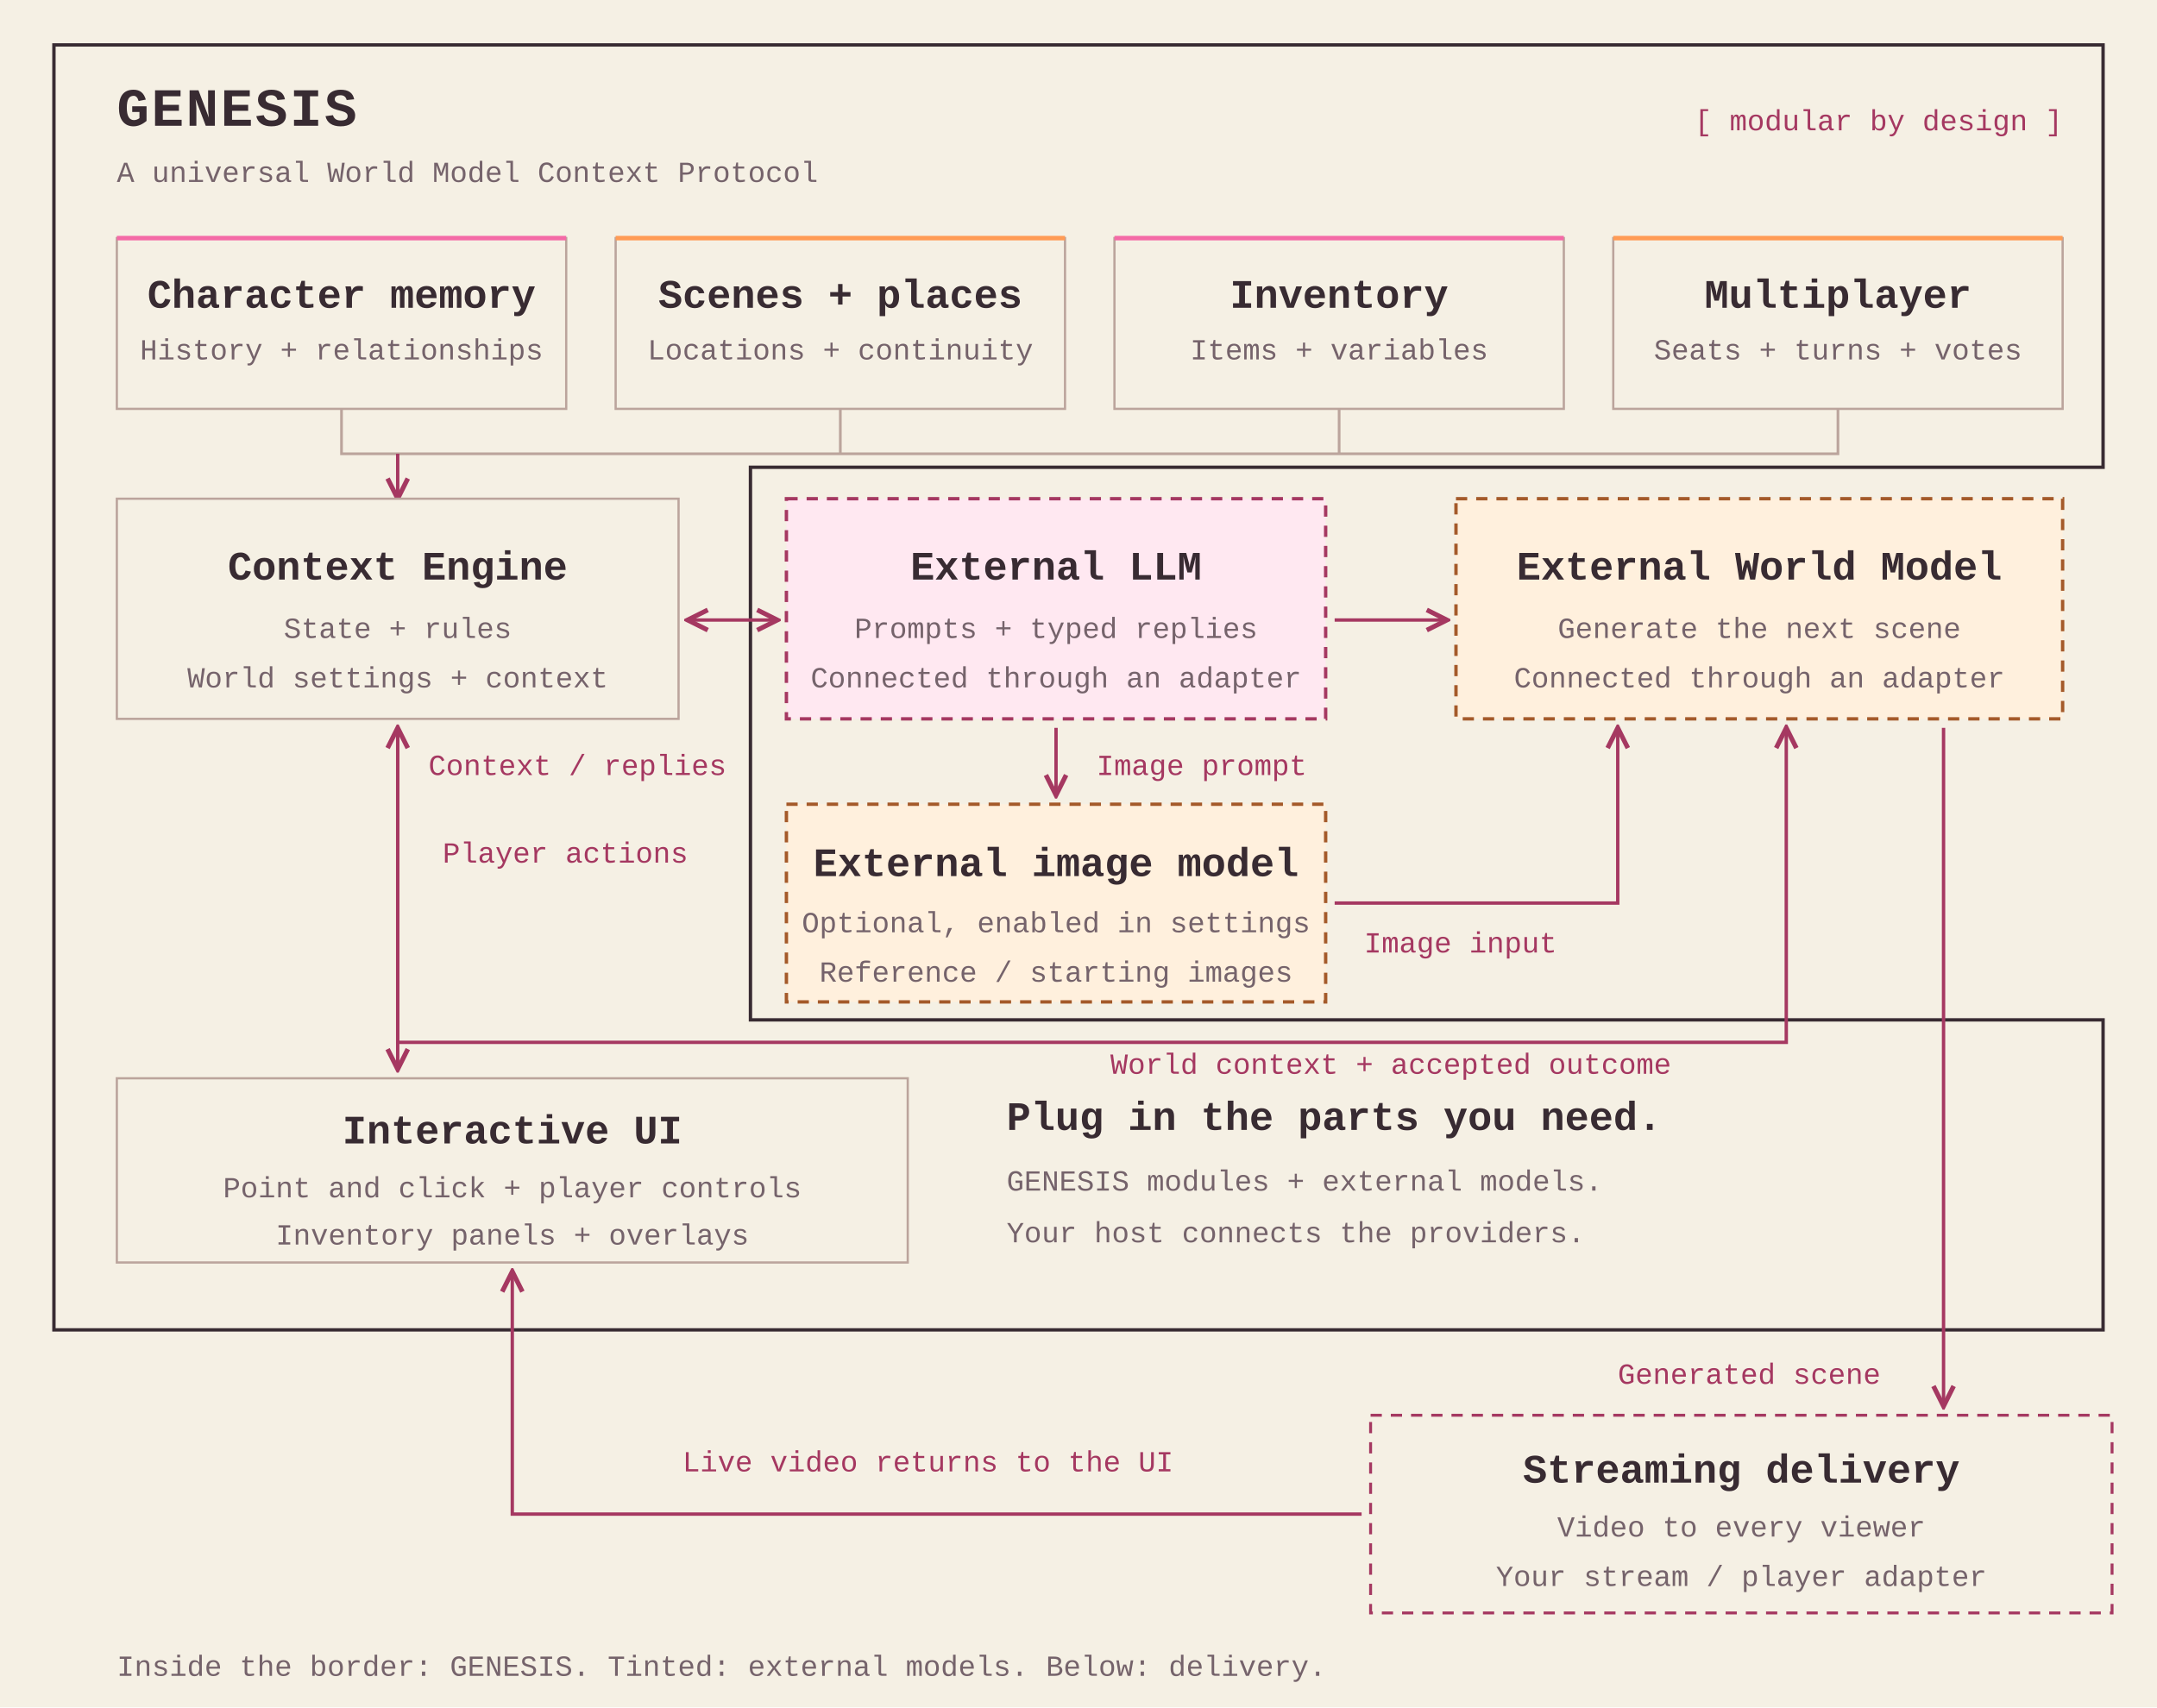
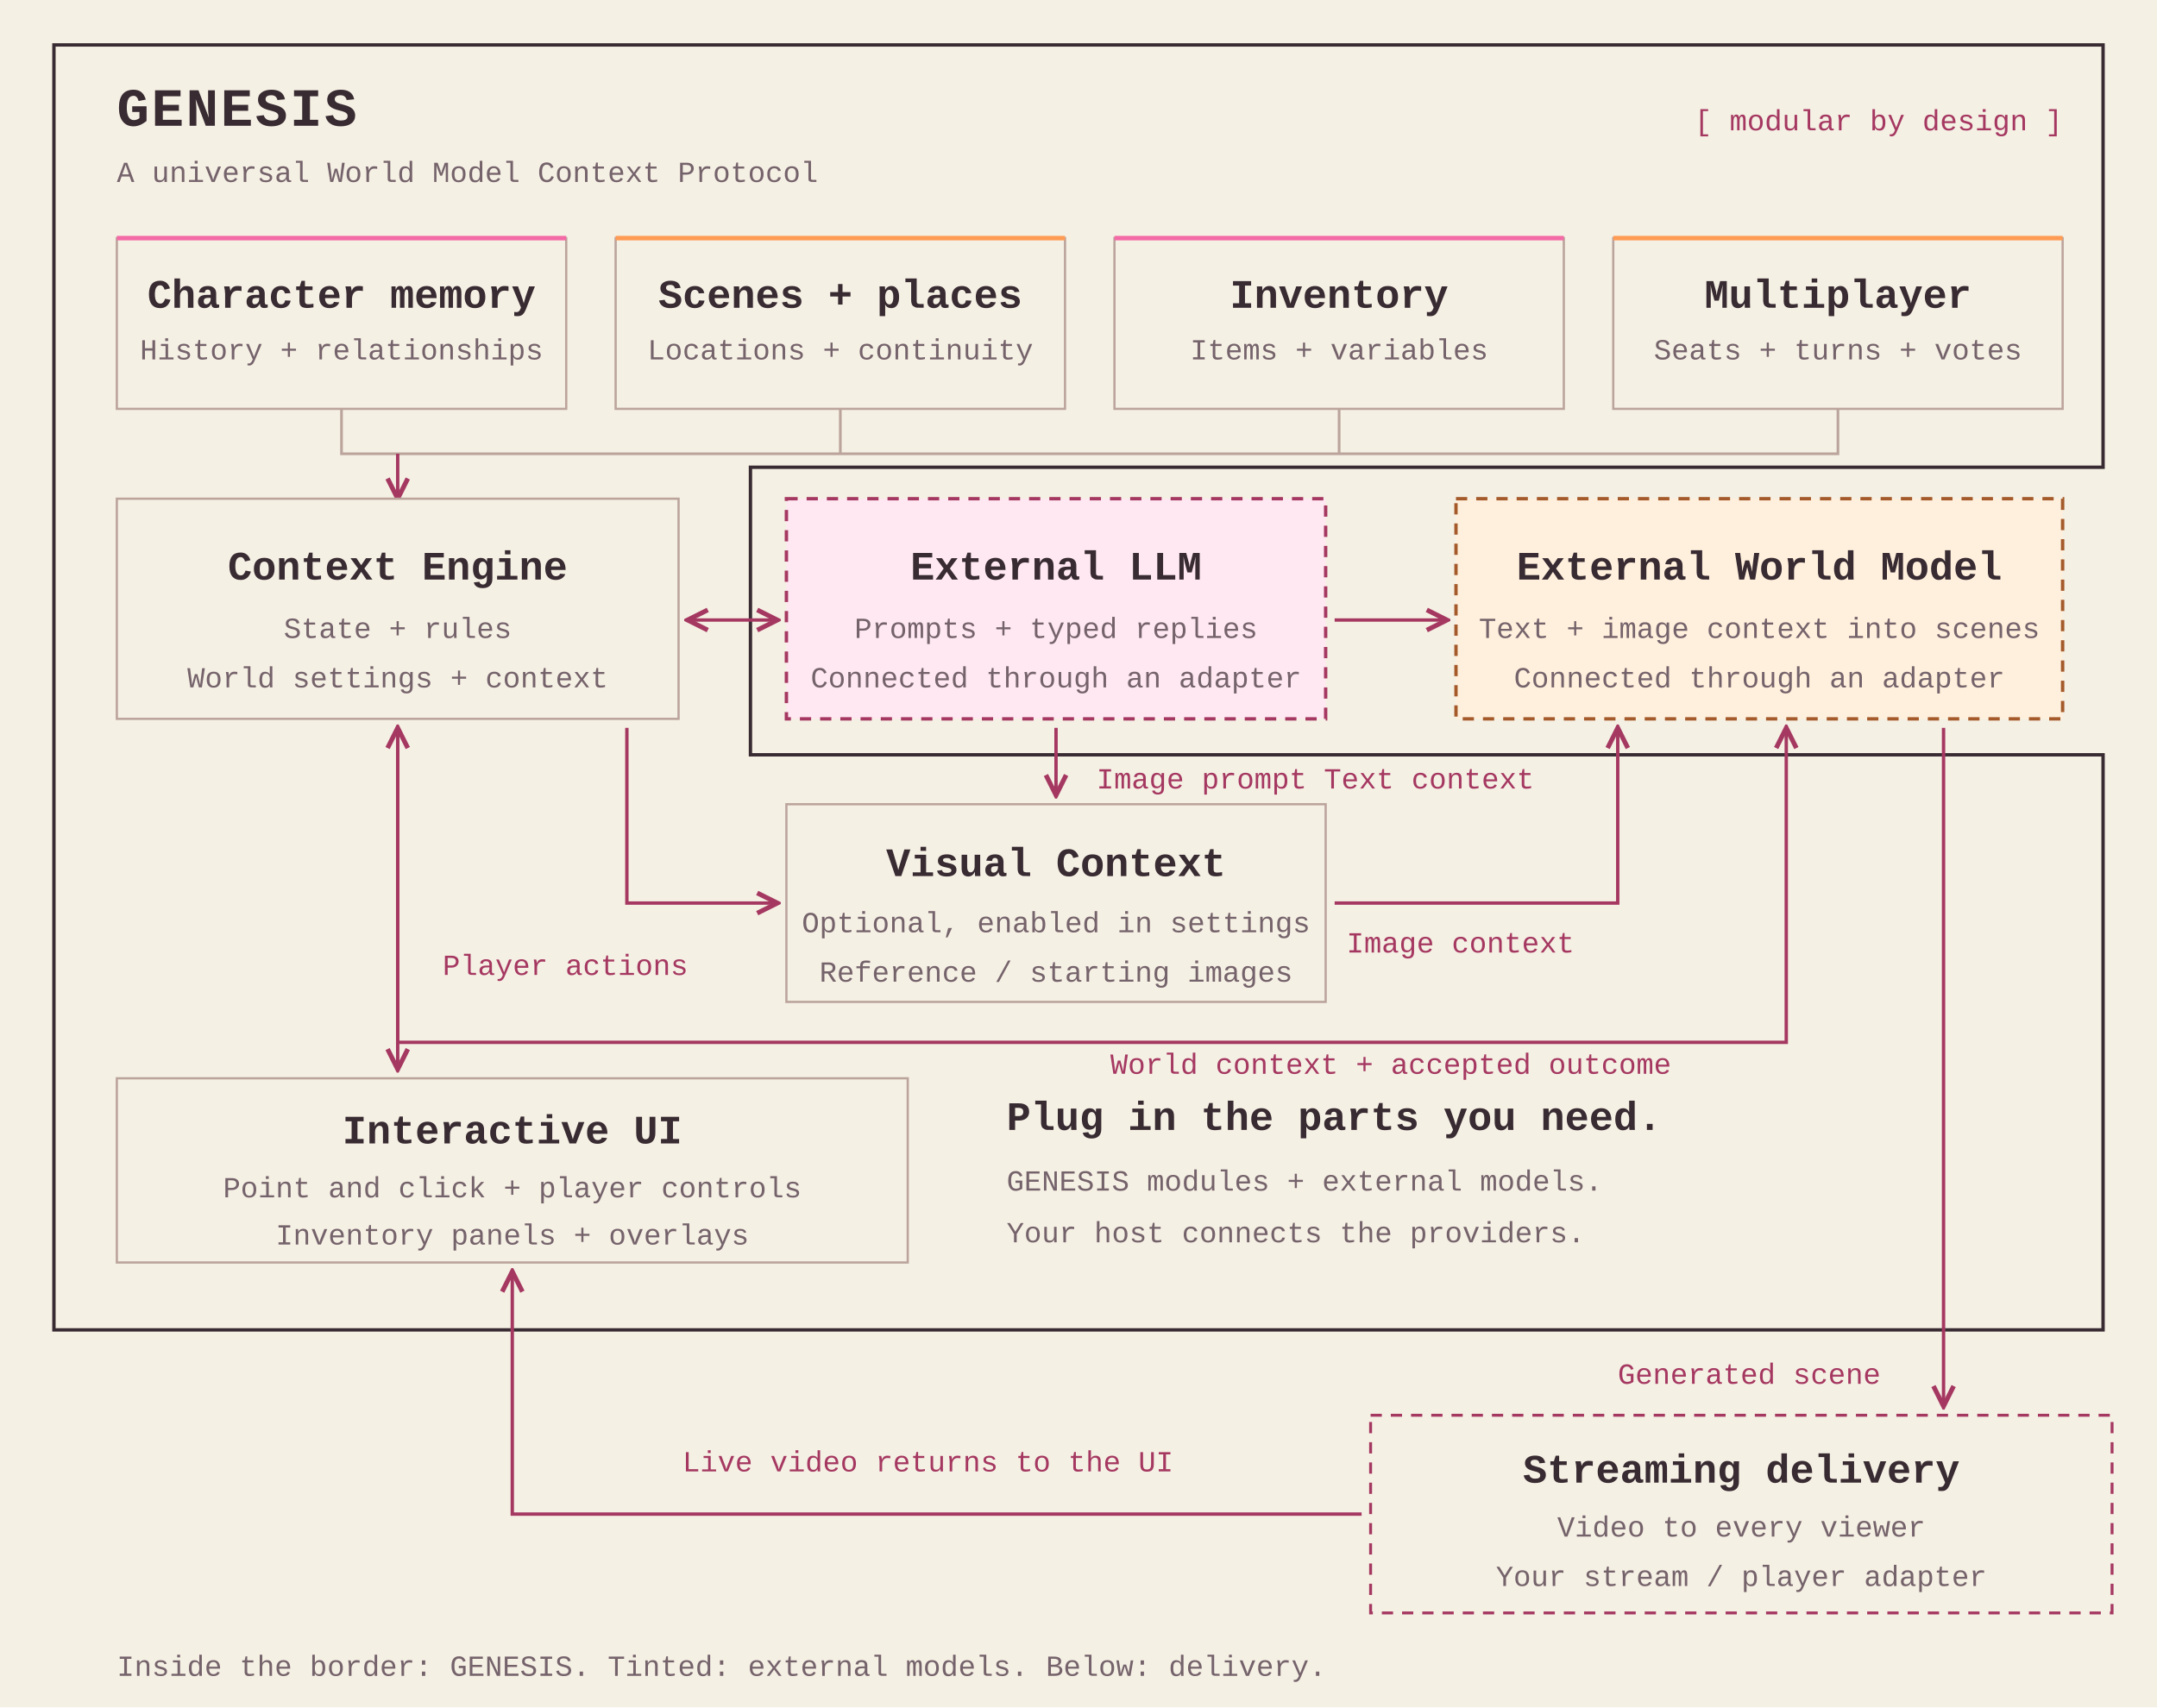
<svg xmlns="http://www.w3.org/2000/svg" width="960" height="760" viewBox="0 0 960 760" role="img" aria-labelledby="title description">
  <defs>
    <marker id="arrow" markerWidth="8" markerHeight="8" refX="7" refY="4" orient="auto-start-reverse">
      <path d="M1 1L7 4L1 7" fill="none" stroke="#a53861" stroke-width="1.4" />
    </marker>
  </defs>
  <style>
    text{font-family:ui-monospace,SFMono-Regular,Menlo,Consolas,"Liberation Mono",monospace;fill:#382b32}
    .title{font-size:24px;font-weight:700;letter-spacing:1px}
    .label{font-size:18px;font-weight:700}
    .detail{font-size:13px;fill:#75636b}
    .caption{font-size:13px;fill:#a53861}
    .node{fill:#f5f0e4;stroke:#bba49c;stroke-width:1}
    .adapter{fill:#f5f0e4;stroke:#a53861;stroke-width:1.3;stroke-dasharray:5 4}
    .external{stroke-width:1.5;stroke-dasharray:5 4}
    .llm{fill:#ffe8f1;stroke:#a53861}
    .world{fill:#fff0dd;stroke:#a45a2a}
    .flow{fill:none;stroke:#a53861;stroke-width:1.5;marker-end:url(#arrow)}
    .context{fill:none;stroke:#bba49c;stroke-width:1.2}
  </style>
  <rect width="960" height="760" fill="#f5f0e4" />
-   <path d="M24 20H936V208H334V454H936V592H24Z" fill="none" stroke="#382b32" stroke-width="1.5" />
+   <path d="M24 20H936V208H334V336H936V592H24Z" fill="none" stroke="#382b32" stroke-width="1.5" />
  <text x="52" y="56" class="title">GENESIS</text>
  <text x="52" y="81" class="detail">A universal World Model Context Protocol</text>
  <text x="918" y="58" text-anchor="end" class="caption">[ modular by design ]</text>
  <g text-anchor="middle">
    <rect x="52" y="106" width="200" height="76" class="node" />
    <path d="M52 106H252" stroke="#f46aa6" stroke-width="2" />
    <text x="152" y="137" class="label">Character memory</text>
    <text x="152" y="160" class="detail">History + relationships</text>
    <rect x="274" y="106" width="200" height="76" class="node" />
    <path d="M274 106H474" stroke="#ff9b55" stroke-width="2" />
    <text x="374" y="137" class="label">Scenes + places</text>
    <text x="374" y="160" class="detail">Locations + continuity</text>
    <rect x="496" y="106" width="200" height="76" class="node" />
    <path d="M496 106H696" stroke="#f46aa6" stroke-width="2" />
    <text x="596" y="137" class="label">Inventory</text>
    <text x="596" y="160" class="detail">Items + variables</text>
    <rect x="718" y="106" width="200" height="76" class="node" />
    <path d="M718 106H918" stroke="#ff9b55" stroke-width="2" />
    <text x="818" y="137" class="label">Multiplayer</text>
    <text x="818" y="160" class="detail">Seats + turns + votes</text>
  </g>
  <path class="context" d="M152 182V202H818V182M374 182V202M596 182V202" />
  <path class="flow" d="M177 202V222" />
  <g text-anchor="middle">
    <rect x="52" y="222" width="250" height="98" class="node" />
    <text x="177" y="258" class="label">Context Engine</text>
    <text x="177" y="284" class="detail">State + rules</text>
    <text x="177" y="306" class="detail">World settings + context</text>
    <rect x="350" y="222" width="240" height="98" class="external llm" />
    <text x="470" y="258" class="label">External LLM</text>
    <text x="470" y="284" class="detail">Prompts + typed replies</text>
    <text x="470" y="306" class="detail">Connected through an adapter</text>
    <rect x="648" y="222" width="270" height="98" class="external world" />
    <text x="783" y="258" class="label">External World Model</text>
-     <text x="783" y="284" class="detail">Generate the next scene</text>
+     <text x="783" y="284" class="detail">Text + image context into scenes</text>
    <text x="783" y="306" class="detail">Connected through an adapter</text>
  </g>
  <path class="flow" marker-start="url(#arrow)" d="M306 276H346" />
-   <text x="257" y="345" text-anchor="middle" class="caption">Context / replies</text>
  <path class="flow" d="M594 276H644" />
+   <text x="636" y="351" text-anchor="middle" class="caption">Text context</text>
  <path class="flow" d="M470 324V354" />
-   <text x="488" y="345" class="caption">Image prompt</text>
-   <rect x="350" y="358" width="240" height="88" class="external world" />
-   <text x="470" y="390" text-anchor="middle" class="label">External image model</text>
+   <text x="488" y="351" class="caption">Image prompt</text>
+   <rect x="350" y="358" width="240" height="88" class="node" />
+   <text x="470" y="390" text-anchor="middle" class="label">Visual Context</text>
  <text x="470" y="415" text-anchor="middle" class="detail">Optional, enabled in settings</text>
  <text x="470" y="437" text-anchor="middle" class="detail">Reference / starting images</text>
  <path class="flow" d="M594 402H720V324" />
-   <text x="650" y="424" text-anchor="middle" class="caption">Image input</text>
+   <text x="650" y="424" text-anchor="middle" class="caption">Image context</text>
+   <path class="flow" d="M279 324V402H346" />
  <path class="flow" d="M177 324V464H795V324" />
  <text x="619" y="478" text-anchor="middle" class="caption">World context + accepted outcome</text>
  <path class="flow" marker-start="url(#arrow)" d="M177 324V476" />
-   <text x="197" y="384" class="caption">Player actions</text>
+   <text x="197" y="434" class="caption">Player actions</text>
  <rect x="52" y="480" width="352" height="82" class="node" />
  <text x="228" y="509" text-anchor="middle" class="label">Interactive UI</text>
  <text x="228" y="533" text-anchor="middle" class="detail">Point and click + player controls</text>
  <text x="228" y="554" text-anchor="middle" class="detail">Inventory panels + overlays</text>
  <text x="448" y="503" class="label">Plug in the parts you need.</text>
  <text x="448" y="530" class="detail">GENESIS modules + external models.</text>
  <text x="448" y="553" class="detail">Your host connects the providers.</text>
  <path class="flow" d="M865 324V626" />
  <text x="720" y="616" class="caption">Generated scene</text>
  <rect x="610" y="630" width="330" height="88" class="adapter" />
  <text x="775" y="660" text-anchor="middle" class="label">Streaming delivery</text>
  <text x="775" y="684" text-anchor="middle" class="detail">Video to every viewer</text>
  <text x="775" y="706" text-anchor="middle" class="detail">Your stream / player adapter</text>
  <path class="flow" d="M606 674H228V566" />
  <text x="413" y="655" text-anchor="middle" class="caption">Live video returns to the UI</text>
  <text x="52" y="746" class="detail">Inside the border: GENESIS. Tinted: external models. Below: delivery.</text>
</svg>
